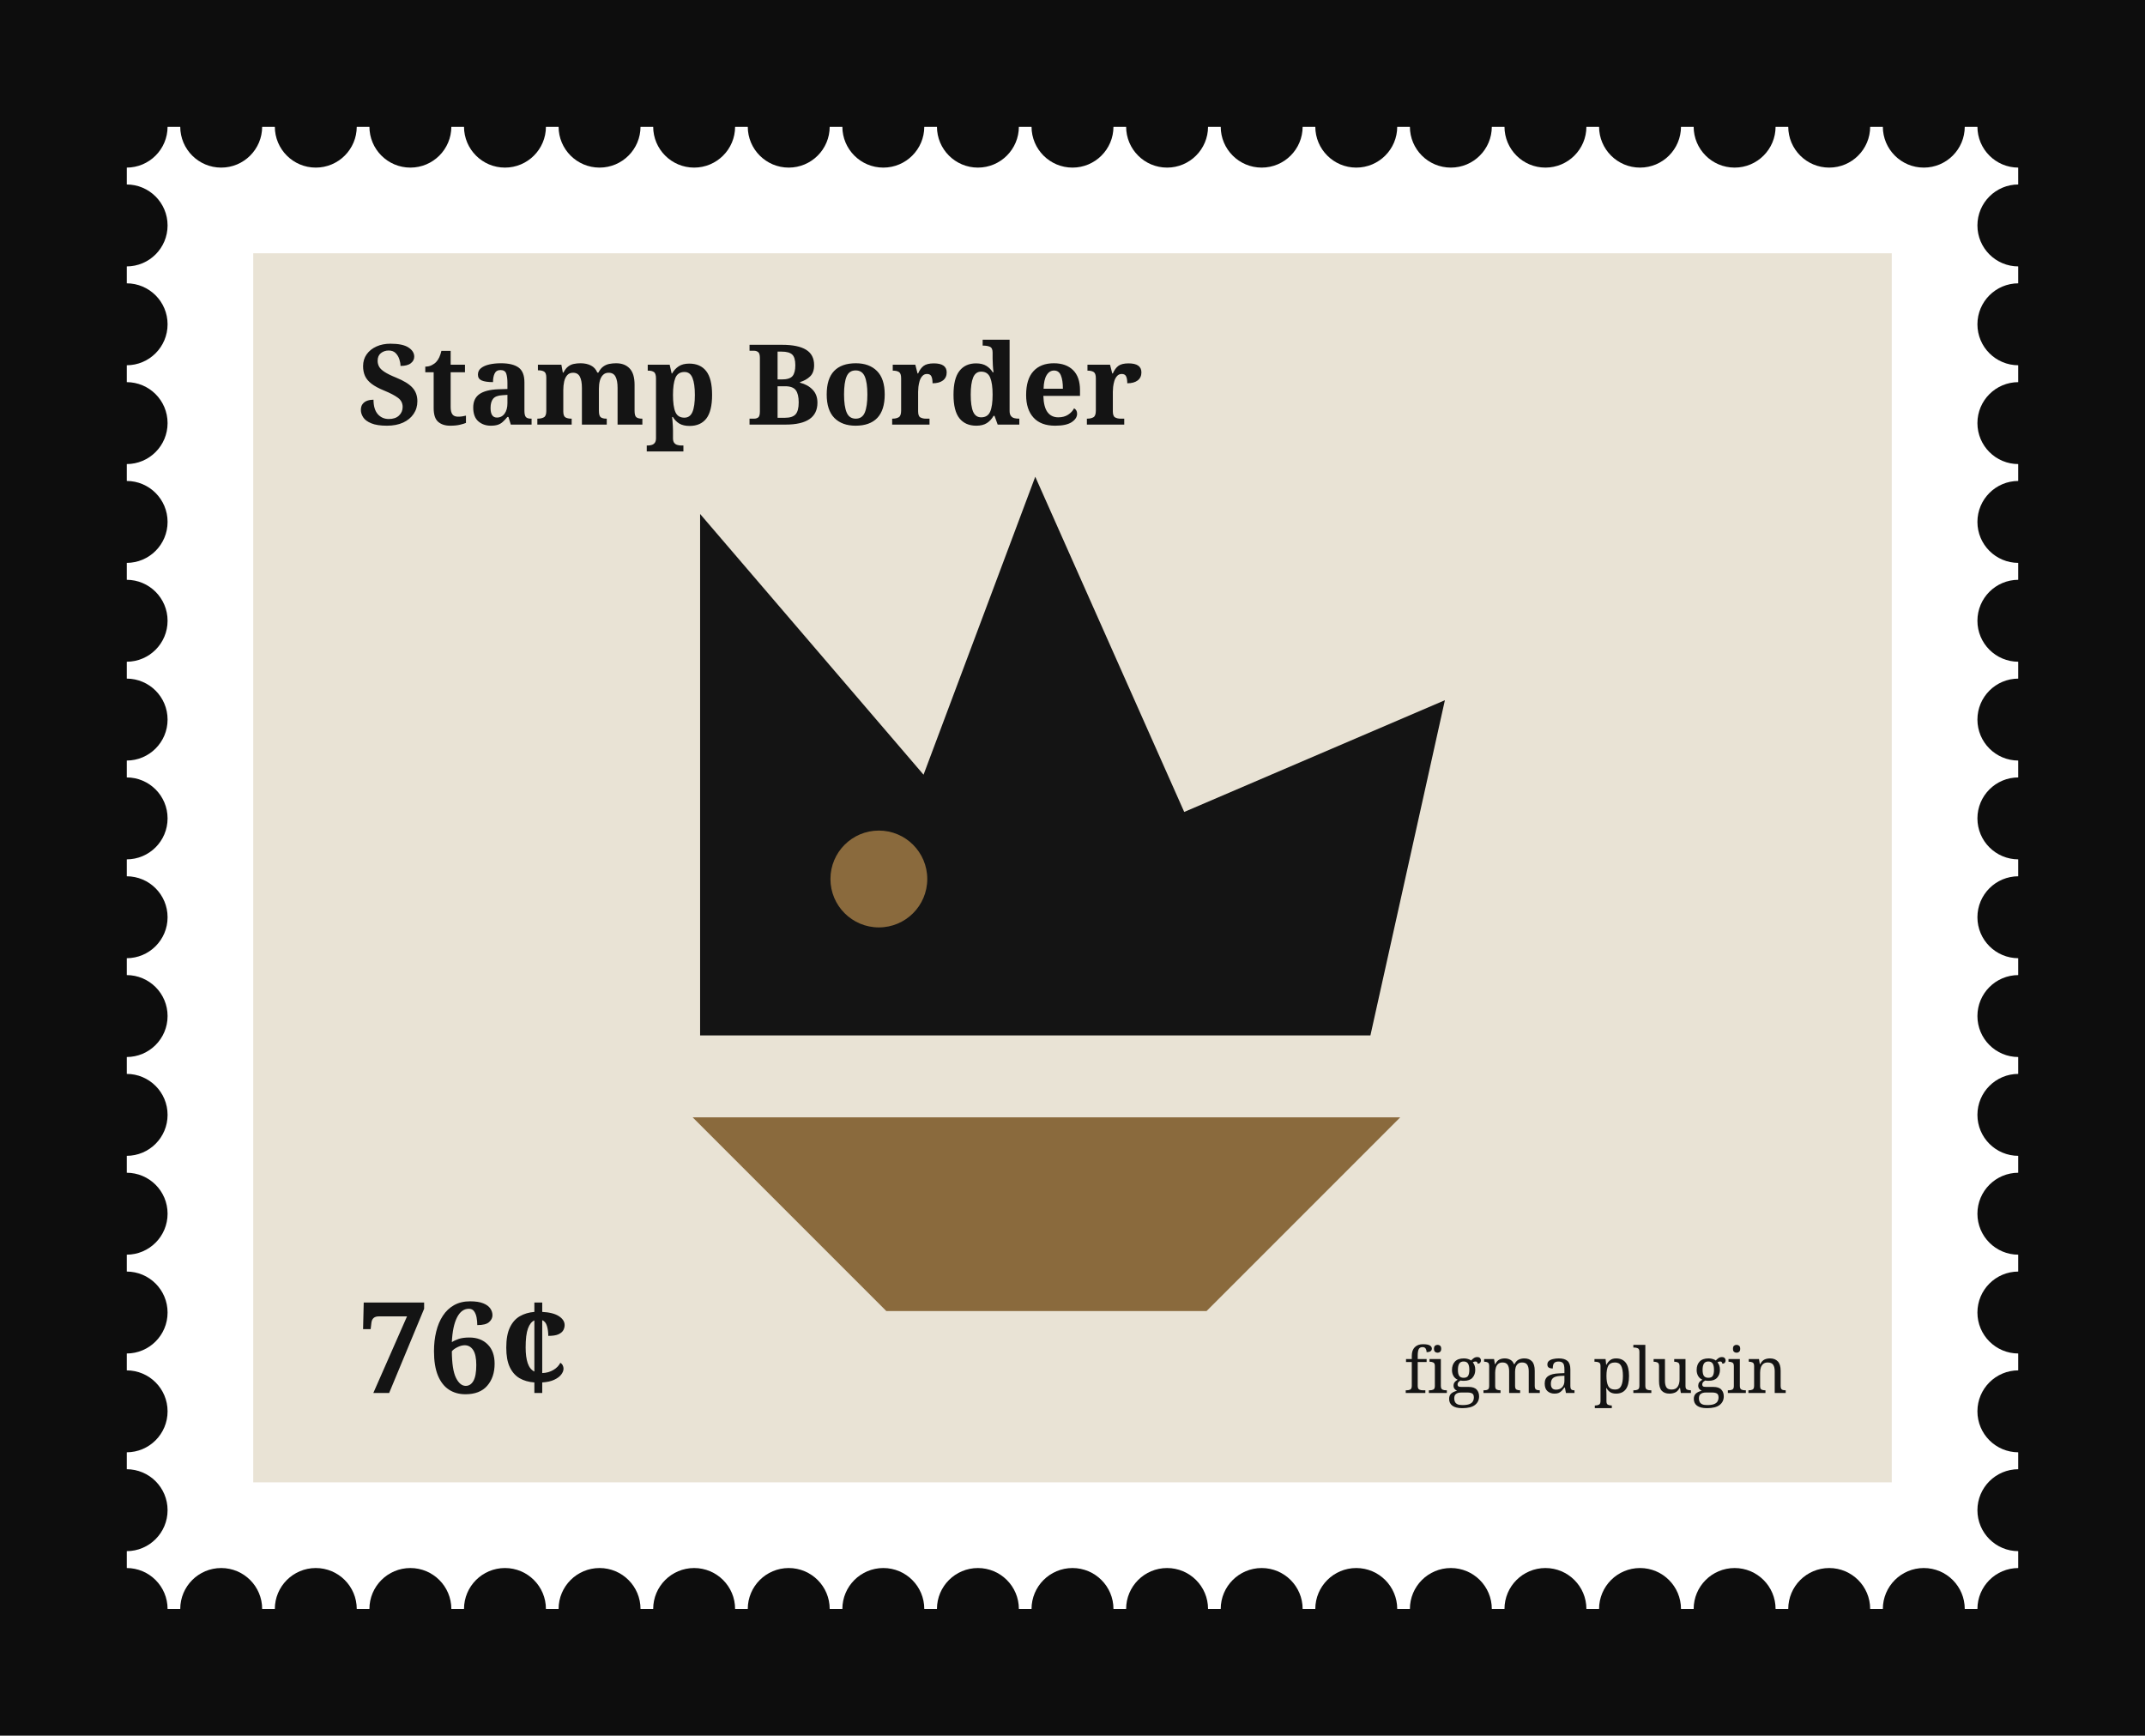
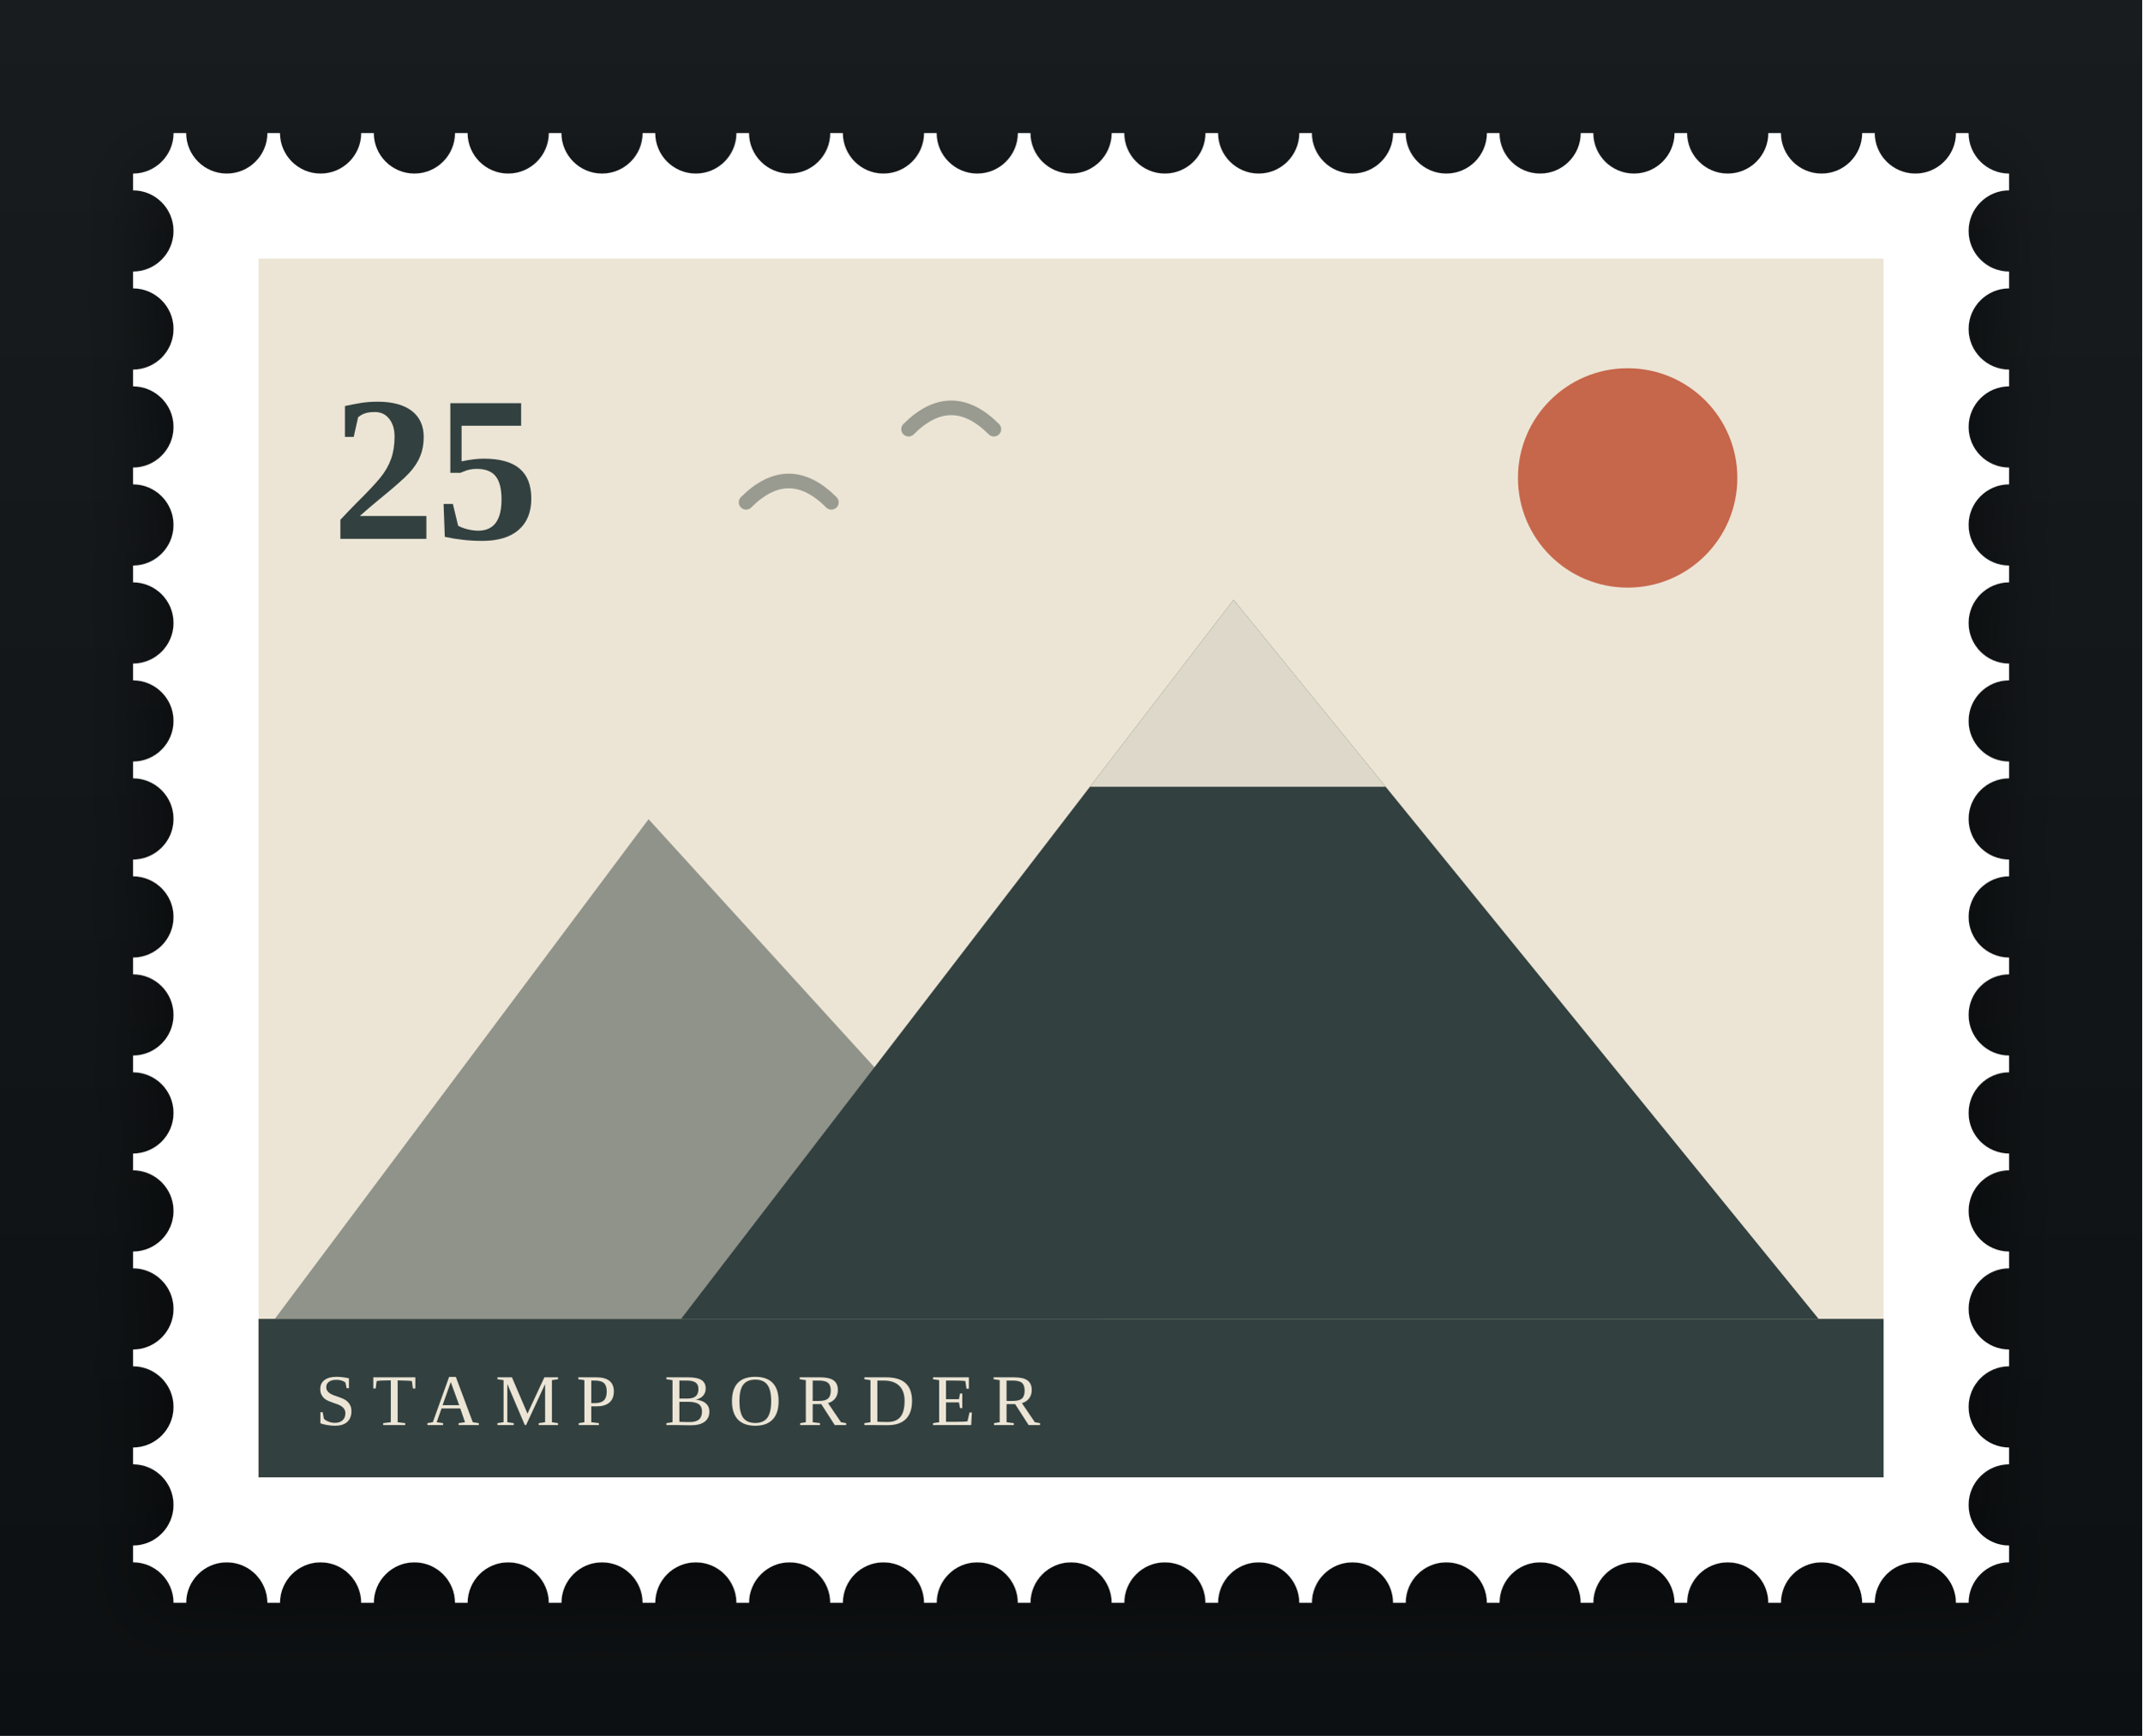
- <svg xmlns="http://www.w3.org/2000/svg" width="576" height="466" viewBox="-34 -34 576 466" role="img" aria-label="Stamp Border plugin preview">
+ <svg xmlns="http://www.w3.org/2000/svg" width="580" height="470" viewBox="-36 -36 580 470" role="img" aria-label="A frame wrapped in a perforated postage-stamp border by the Stamp Border Figma plugin">
  <defs>
-     <filter id="sh" x="-20%" y="-20%" width="140%" height="140%">
-       <feDropShadow dx="0" dy="5" stdDeviation="9" flood-opacity="0.5" />
+     <linearGradient id="bg" x1="0" y1="0" x2="0" y2="1">
+       <stop offset="0" stop-color="#181c1f" />
+       <stop offset="1" stop-color="#0d1012" />
+     </linearGradient>
+     <filter id="sh" x="-25%" y="-25%" width="150%" height="150%">
+       <feDropShadow dx="0" dy="6" stdDeviation="10" flood-opacity=".55" />
    </filter>
    <mask id="perf">
-       <rect width="508" height="398" fill="#fff" />
+       <rect width="508" height="398" rx="0" fill="#fff" />
      <g fill="#000">
        <circle cx="0" cy="0" r="11" />
        <circle cx="0" cy="398" r="11" />
        <circle cx="25.4" cy="0" r="11" />
        <circle cx="25.4" cy="398" r="11" />
        <circle cx="50.8" cy="0" r="11" />
        <circle cx="50.8" cy="398" r="11" />
        <circle cx="76.2" cy="0" r="11" />
        <circle cx="76.2" cy="398" r="11" />
        <circle cx="101.6" cy="0" r="11" />
        <circle cx="101.6" cy="398" r="11" />
        <circle cx="127" cy="0" r="11" />
        <circle cx="127" cy="398" r="11" />
        <circle cx="152.4" cy="0" r="11" />
        <circle cx="152.4" cy="398" r="11" />
        <circle cx="177.8" cy="0" r="11" />
        <circle cx="177.8" cy="398" r="11" />
        <circle cx="203.2" cy="0" r="11" />
        <circle cx="203.2" cy="398" r="11" />
        <circle cx="228.6" cy="0" r="11" />
        <circle cx="228.6" cy="398" r="11" />
        <circle cx="254" cy="0" r="11" />
        <circle cx="254" cy="398" r="11" />
        <circle cx="279.4" cy="0" r="11" />
        <circle cx="279.4" cy="398" r="11" />
        <circle cx="304.8" cy="0" r="11" />
        <circle cx="304.8" cy="398" r="11" />
        <circle cx="330.2" cy="0" r="11" />
        <circle cx="330.2" cy="398" r="11" />
        <circle cx="355.6" cy="0" r="11" />
        <circle cx="355.6" cy="398" r="11" />
        <circle cx="381" cy="0" r="11" />
        <circle cx="381" cy="398" r="11" />
        <circle cx="406.4" cy="0" r="11" />
        <circle cx="406.4" cy="398" r="11" />
        <circle cx="431.8" cy="0" r="11" />
        <circle cx="431.8" cy="398" r="11" />
        <circle cx="457.2" cy="0" r="11" />
        <circle cx="457.2" cy="398" r="11" />
        <circle cx="482.6" cy="0" r="11" />
        <circle cx="482.6" cy="398" r="11" />
        <circle cx="508" cy="0" r="11" />
        <circle cx="508" cy="398" r="11" />
        <circle cx="0" cy="26.53" r="11" />
        <circle cx="508" cy="26.53" r="11" />
        <circle cx="0" cy="53.07" r="11" />
        <circle cx="508" cy="53.07" r="11" />
        <circle cx="0" cy="79.6" r="11" />
        <circle cx="508" cy="79.6" r="11" />
        <circle cx="0" cy="106.13" r="11" />
        <circle cx="508" cy="106.13" r="11" />
        <circle cx="0" cy="132.67" r="11" />
        <circle cx="508" cy="132.67" r="11" />
        <circle cx="0" cy="159.2" r="11" />
        <circle cx="508" cy="159.2" r="11" />
        <circle cx="0" cy="185.73" r="11" />
        <circle cx="508" cy="185.73" r="11" />
        <circle cx="0" cy="212.27" r="11" />
        <circle cx="508" cy="212.27" r="11" />
        <circle cx="0" cy="238.8" r="11" />
        <circle cx="508" cy="238.8" r="11" />
        <circle cx="0" cy="265.33" r="11" />
        <circle cx="508" cy="265.33" r="11" />
        <circle cx="0" cy="291.87" r="11" />
        <circle cx="508" cy="291.87" r="11" />
        <circle cx="0" cy="318.4" r="11" />
        <circle cx="508" cy="318.4" r="11" />
        <circle cx="0" cy="344.93" r="11" />
        <circle cx="508" cy="344.93" r="11" />
        <circle cx="0" cy="371.47" r="11" />
        <circle cx="508" cy="371.47" r="11" />
      </g>
    </mask>
+     <clipPath id="paper">
+       <rect width="508" height="398" rx="0" />
+     </clipPath>
  </defs>
-   <rect x="-34" y="-34" width="576" height="466" fill="#0d0d0d" />
-   <rect width="508" height="398" fill="#ffffff" mask="url(#perf)" filter="url(#sh)" />
-   <rect x="34" y="34" width="440" height="330" fill="#e9e3d5" />
-   <g fill="#141414">
-     <path d="M154 244 L154 104 L214 174 L244 94 L284 184 L354 154 L334 244 Z" />
-     <circle cx="202" cy="202" r="13" fill="#8a6a3d" />
-     <path d="M152 266 h190 l-52 52 h-86 Z" fill="#8a6a3d" />
-   </g>
-   <g fill="#141414" font-family="Georgia, serif">
-     <text x="62" y="80" font-size="30" font-weight="bold">Stamp Border</text>
-     <text x="62" y="340" font-size="34" font-weight="bold">76¢</text>
-     <text x="446" y="340" font-size="17" text-anchor="end">figma plugin</text>
+   <rect x="-36" y="-36" width="580" height="470" fill="url(#bg)" />
+   <g filter="url(#sh)">
+     <g mask="url(#perf)">
+       <rect width="508" height="398" rx="0" fill="#ffffff" />
+       <g clip-path="url(#paper)">
+         <g transform="translate(34 34)">
+           <rect width="440" height="330" fill="#ece5d5" />
+           <circle cx="370.7" cy="59.4" r="29.7" fill="#c2593c" opacity=".9" />
+           <path d="M4.4 287.1 L105.6 151.8 L228.8 287.1 Z" fill="#33413f" opacity=".5" />
+           <path d="M114.4 287.1 L264 92.4 L422.4 287.1 Z" fill="#33413f" />
+           <path d="M264 92.4 L305.184 143.022 L225.104 143.022 Z" fill="#ece5d5" opacity=".92" />
+           <path d="M132 66 q11.55 -11.55 23.1 0 M176 46.2 q11.55 -11.55 23.1 0" fill="none" stroke="#33413f" stroke-width="3.96" stroke-linecap="round" opacity=".45" />
+           <text x="19.8" y="75.9" font-size="56.1" font-weight="700" fill="#33413f" font-family="Georgia, 'Times New Roman', serif">25</text>
+           <rect y="287.1" width="440" height="42.9" fill="#33413f" />
+           <text x="15.4" y="315.843" font-size="19.734" fill="#ece5d5" letter-spacing="4.341" font-family="Georgia, 'Times New Roman', serif">STAMP BORDER</text>
+         </g>
+       </g>
+     </g>
  </g>
</svg>
